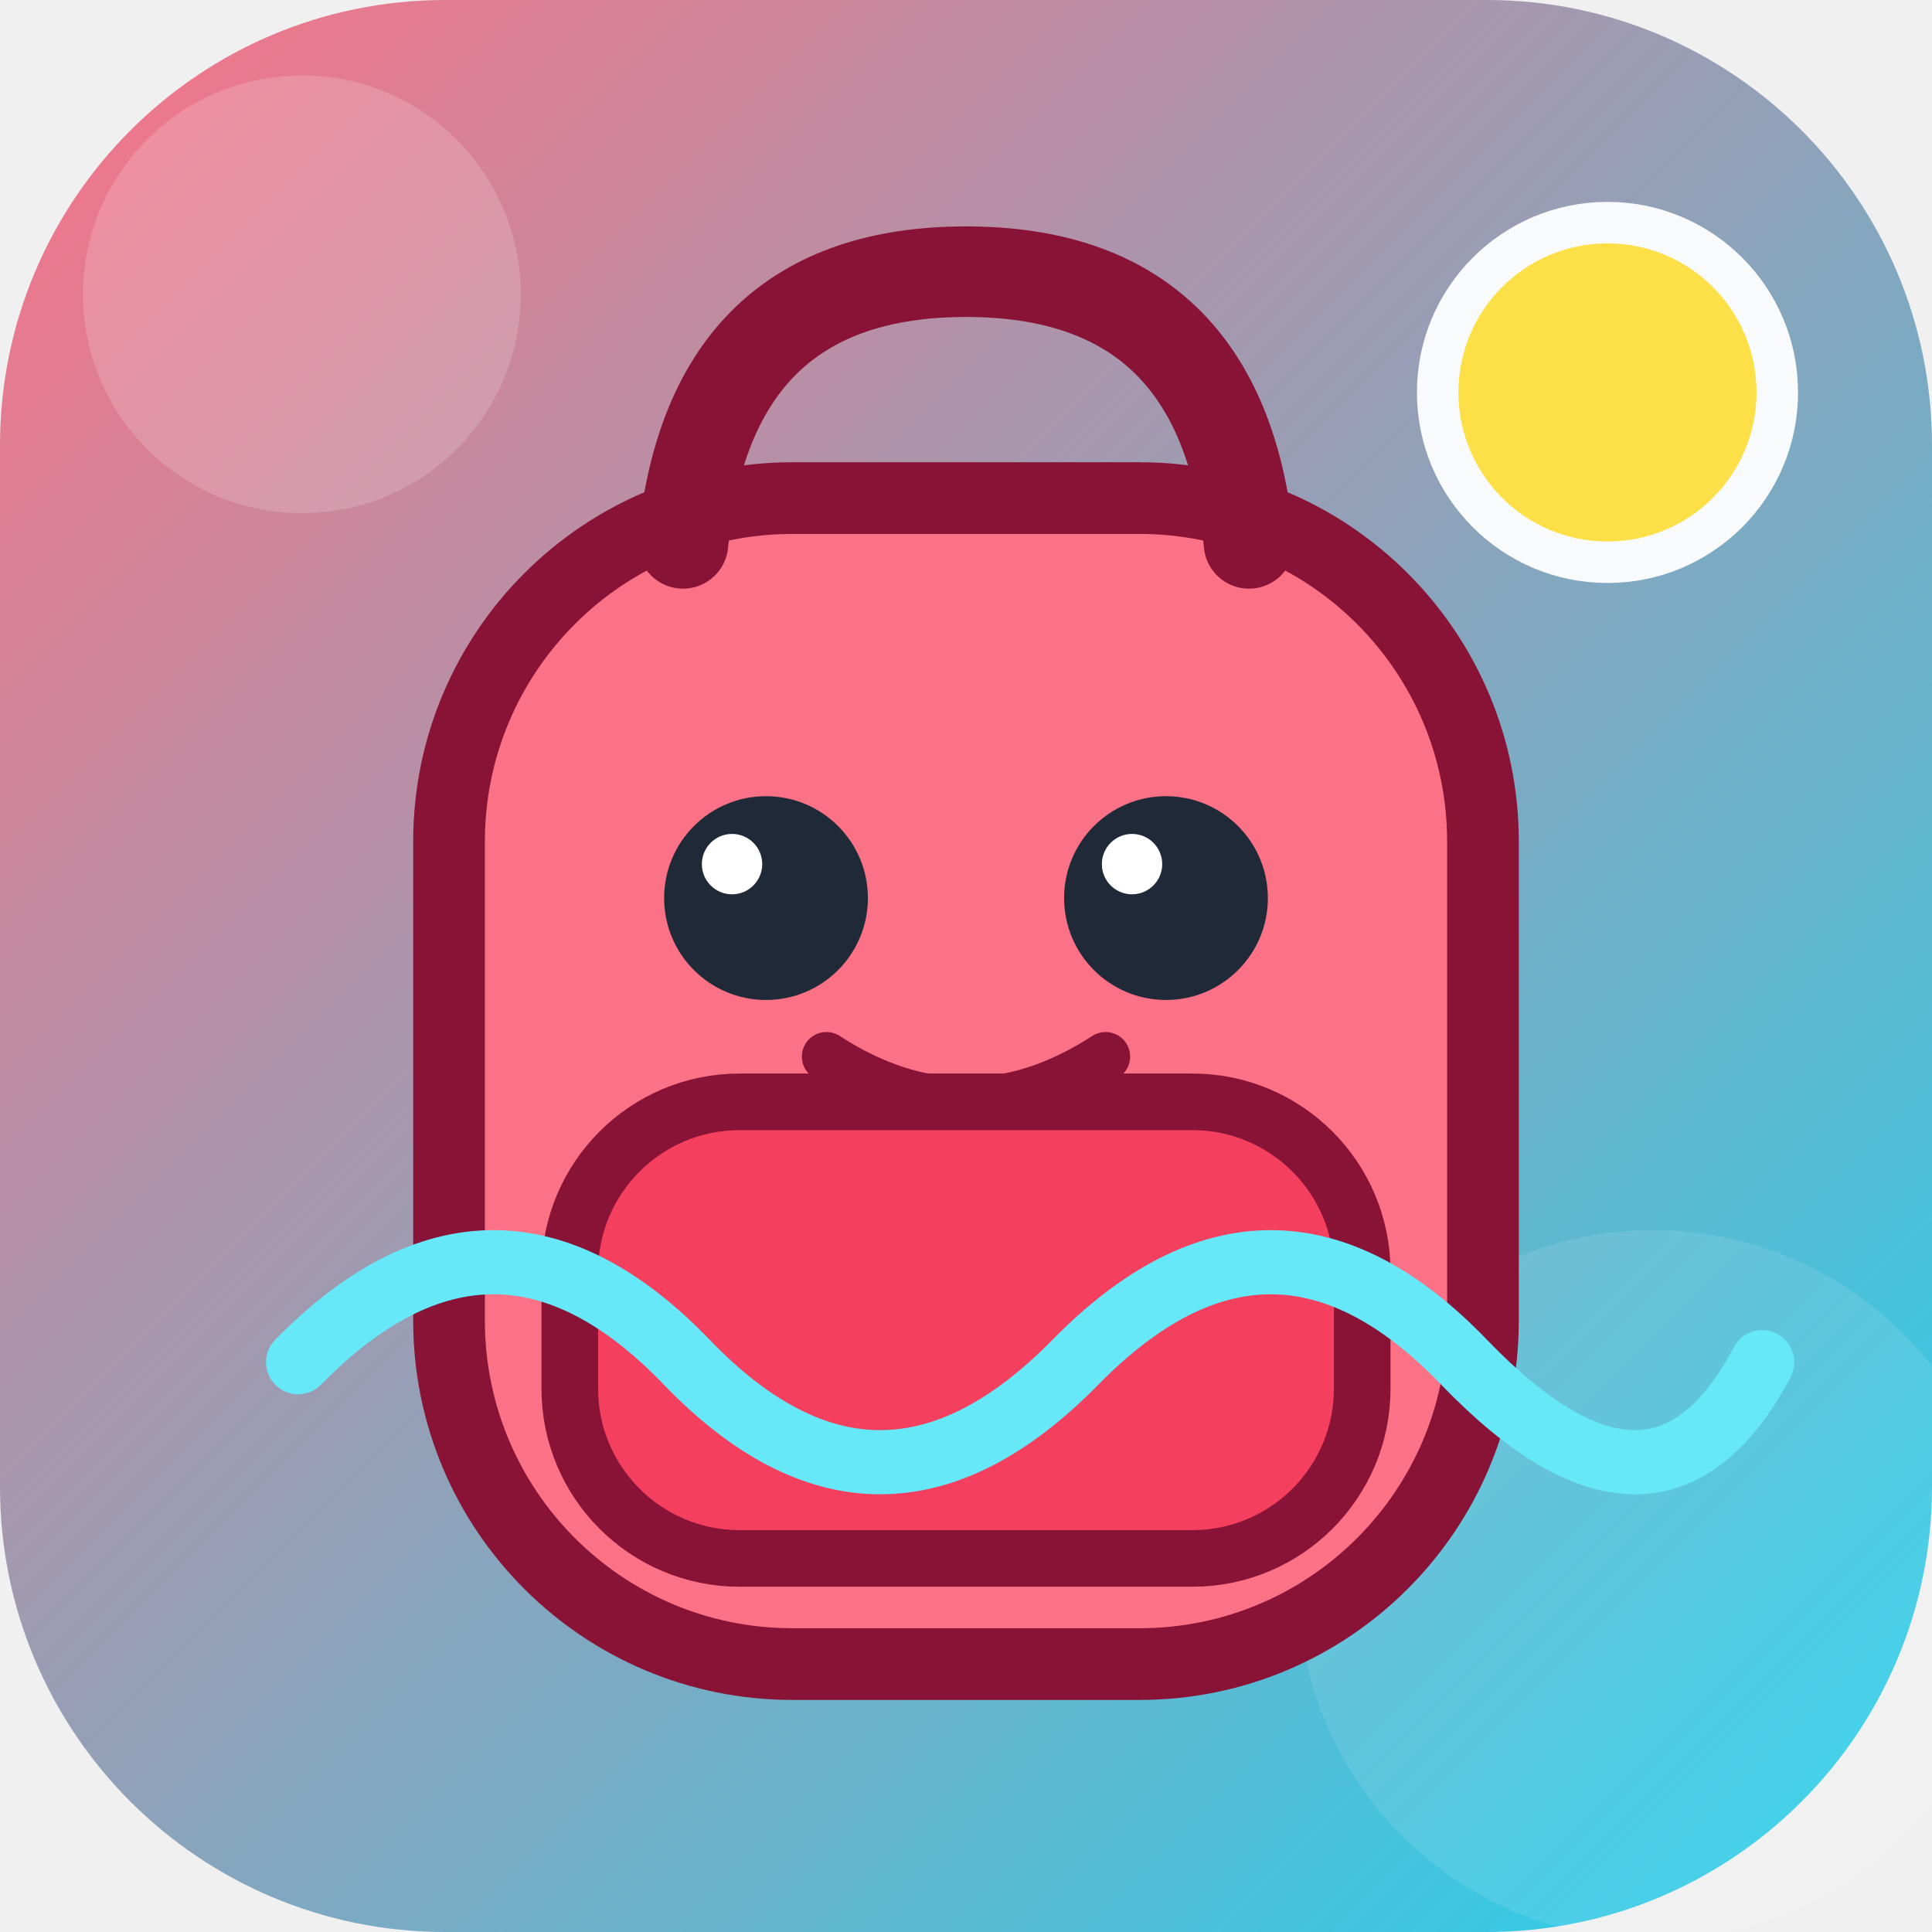
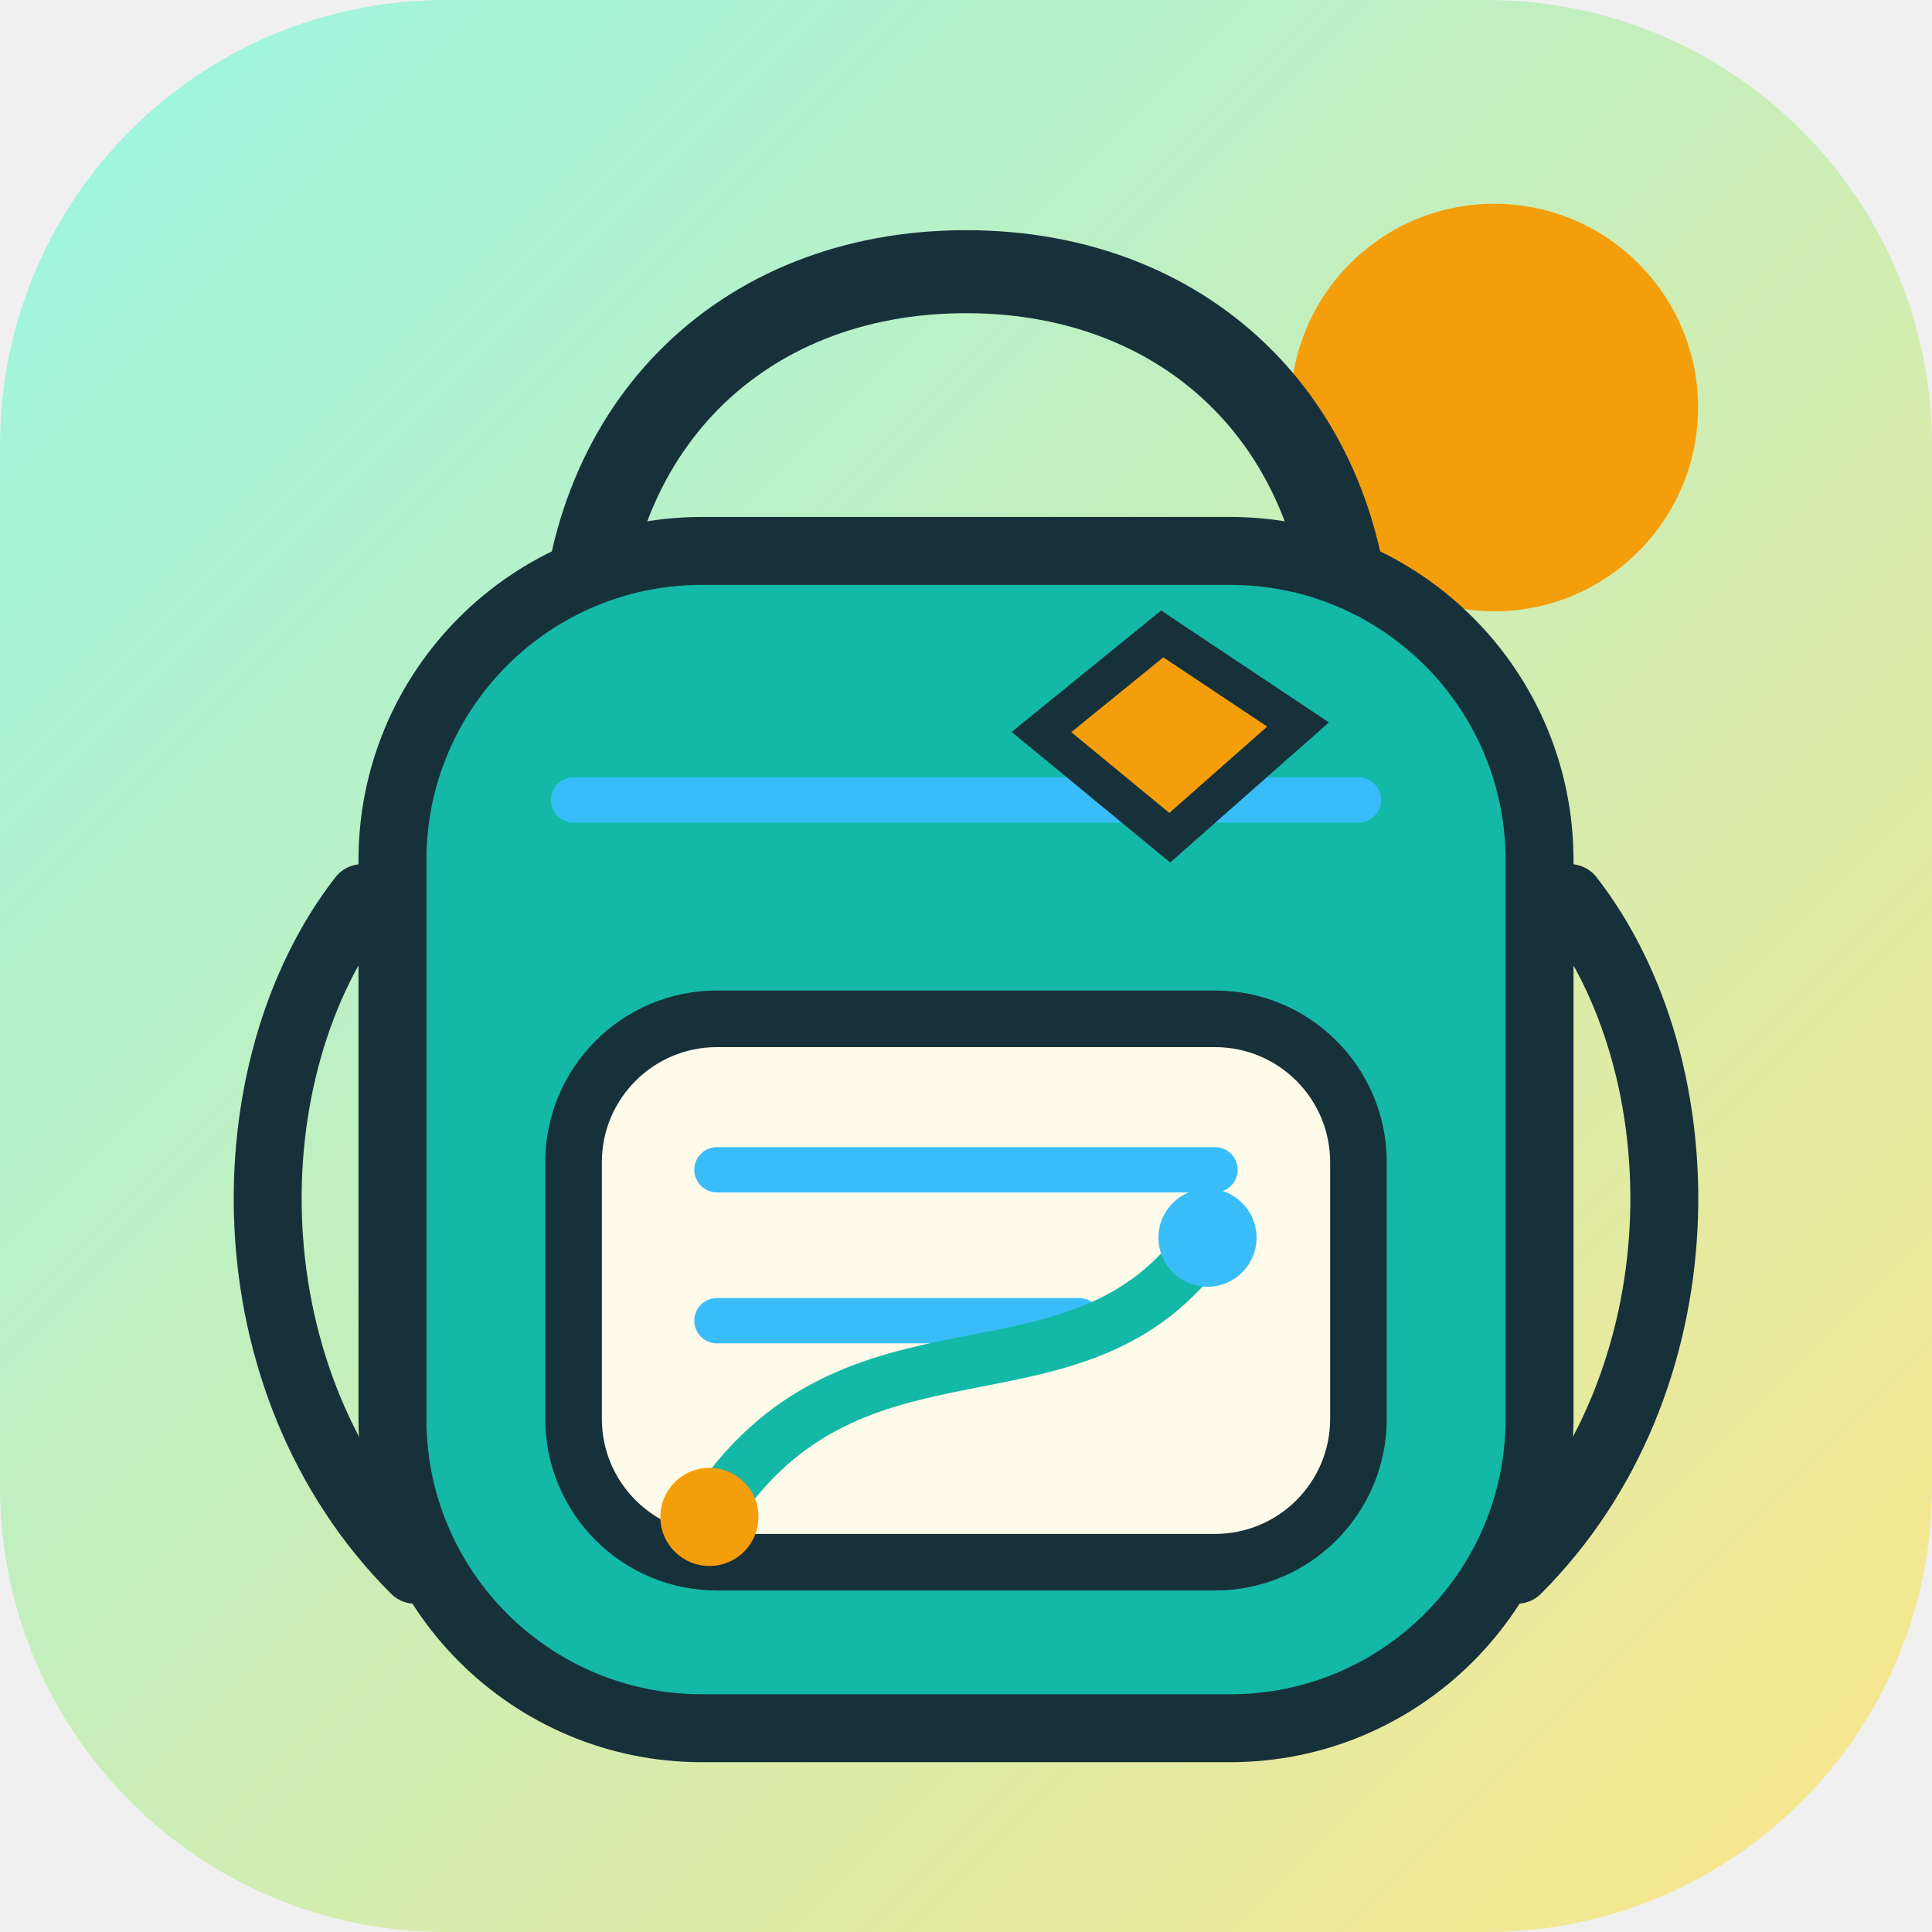
- <svg xmlns="http://www.w3.org/2000/svg" viewBox="0 0 512 512" role="img">
+ <svg xmlns="http://www.w3.org/2000/svg" viewBox="0 0 512 512">
  <defs>
-     <linearGradient id="bg-23" x1="0" y1="0" x2="1" y2="1">
-       <stop stop-color="#FB7185" />
-       <stop offset="1" stop-color="#22D3EE" />
+     <linearGradient id="bg" x2="1" y2="1">
+       <stop stop-color="#99F6E4" />
+       <stop offset="1" stop-color="#FDE68A" />
    </linearGradient>
  </defs>
-   <rect width="512" height="512" rx="118" fill="url(#bg-23)" />
-   <circle cx="80" cy="78" r="58" fill="#fff" opacity=".17" />
-   <circle cx="438" cy="420" r="94" fill="#fff" opacity=".1" />
-   <rect x="119" y="132" width="274" height="309" rx="91" fill="#FB7185" stroke="#881337" stroke-width="19" />
-   <path d="M181 144q7-72 75-72t75 72" fill="none" stroke="#881337" stroke-width="24" stroke-linecap="round" />
-   <rect x="151" y="292" width="210" height="121" rx="45" fill="#F43F5E" stroke="#881337" stroke-width="15" />
-   <circle cx="203" cy="238" r="27" fill="#1F2937" />
-   <circle cx="309" cy="238" r="27" fill="#1F2937" />
-   <circle cx="194" cy="229" r="8" fill="#fff" />
-   <circle cx="300" cy="229" r="8" fill="#fff" />
-   <path d="M219 280q37 24 74 0" fill="none" stroke="#881337" stroke-width="13" stroke-linecap="round" />
-   <path d="M79 361q52-53 103 0t103 0 103 0 79 0" fill="none" stroke="#67E8F9" stroke-width="17" stroke-linecap="round" />
-   <circle cx="426" cy="104" r="45" fill="#FDE047" stroke="#F8FAFC" stroke-width="11" />
+   <rect width="512" height="512" rx="118" fill="url(#bg)" />
+   <circle cx="396" cy="108" r="54" fill="#F59E0B" />
+   <path d="M154 176c0-62 42-104 102-104s102 42 102 104" fill="none" stroke="#17313B" stroke-width="22" stroke-linecap="round" />
+   <rect x="104" y="146" width="304" height="312" rx="82" fill="#14B8A6" stroke="#17313B" stroke-width="18" />
+   <rect x="152" y="270" width="208" height="144" rx="38" fill="#FFFBEB" stroke="#17313B" stroke-width="15" />
+   <path d="M152 212h208M190 310h132M190 350h96" stroke="#38BDF8" stroke-width="12" stroke-linecap="round" />
+   <path d="m308 168 36 24-34 30-34-28z" fill="#F59E0B" stroke="#17313B" stroke-width="10" />
+   <path d="M110 416C60 366 61 283 96 238M402 416c50-50 49-133 14-178" fill="none" stroke="#17313B" stroke-width="18" stroke-linecap="round" />
+   <path d="M188 402c38-60 98-24 132-74" fill="none" stroke="#14B8A6" stroke-width="14" stroke-linecap="round" />
+   <circle cx="188" cy="402" r="13" fill="#F59E0B" />
+   <circle cx="320" cy="328" r="13" fill="#38BDF8" />
</svg>
